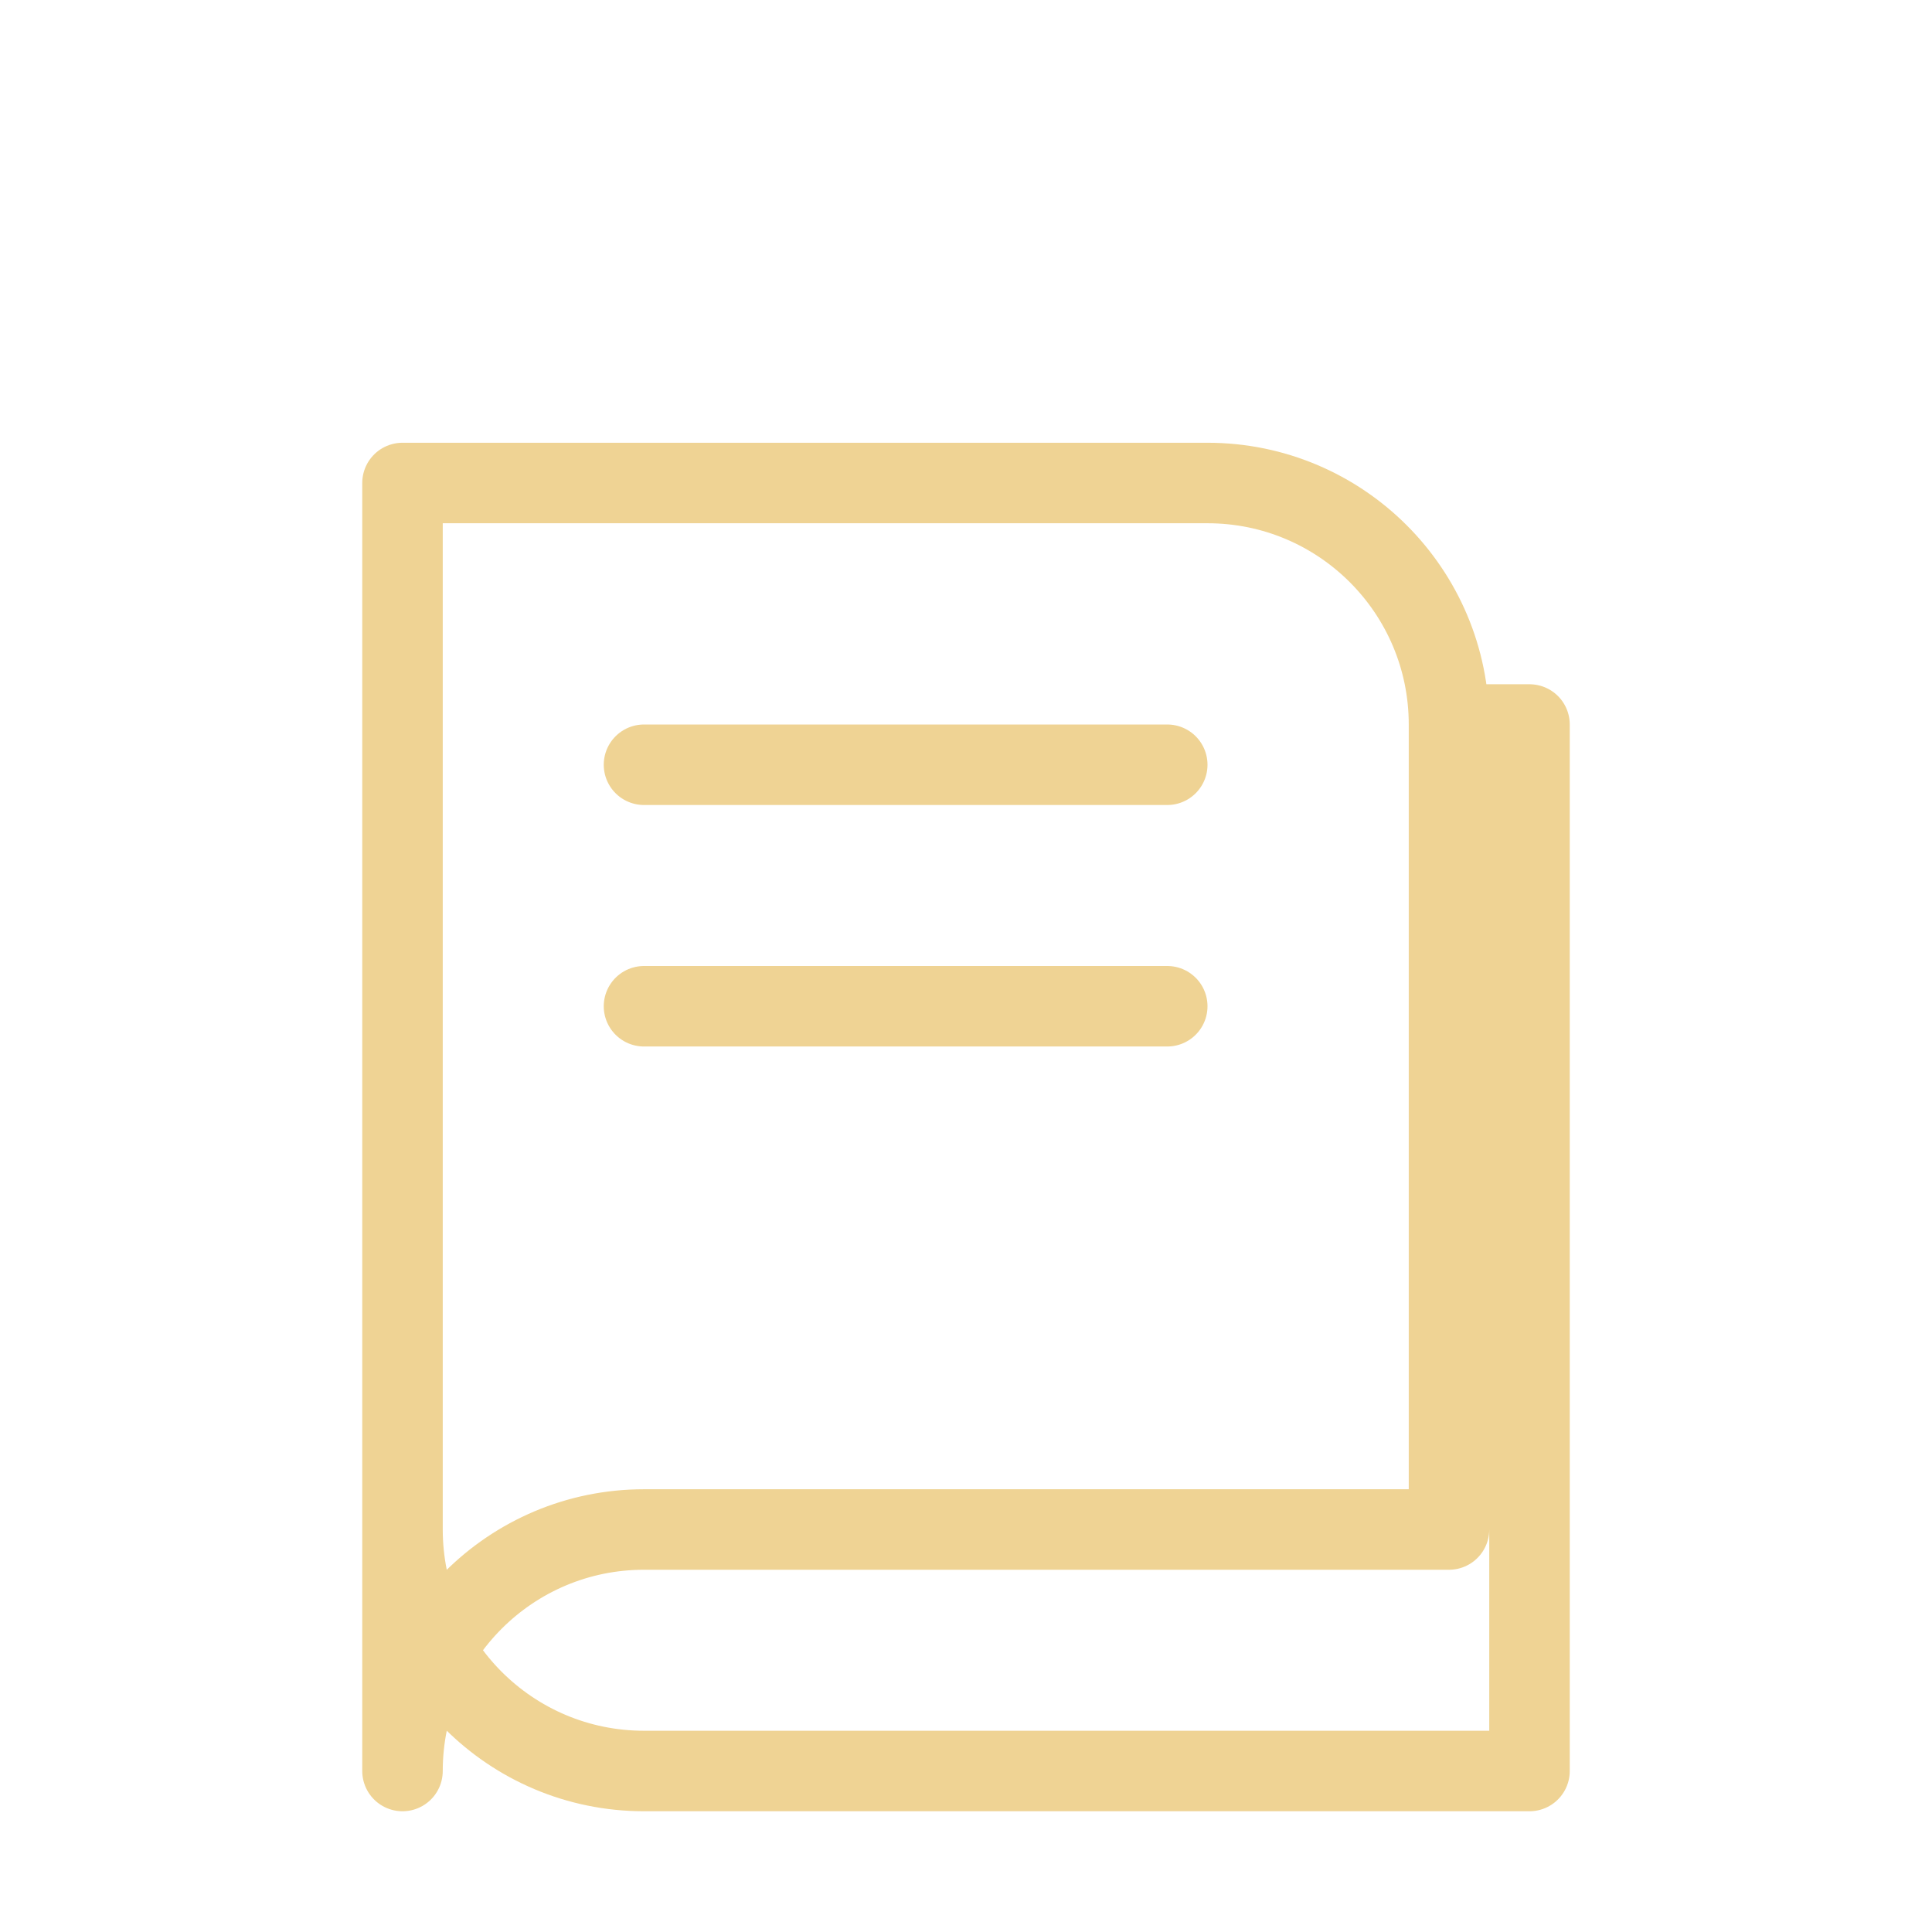
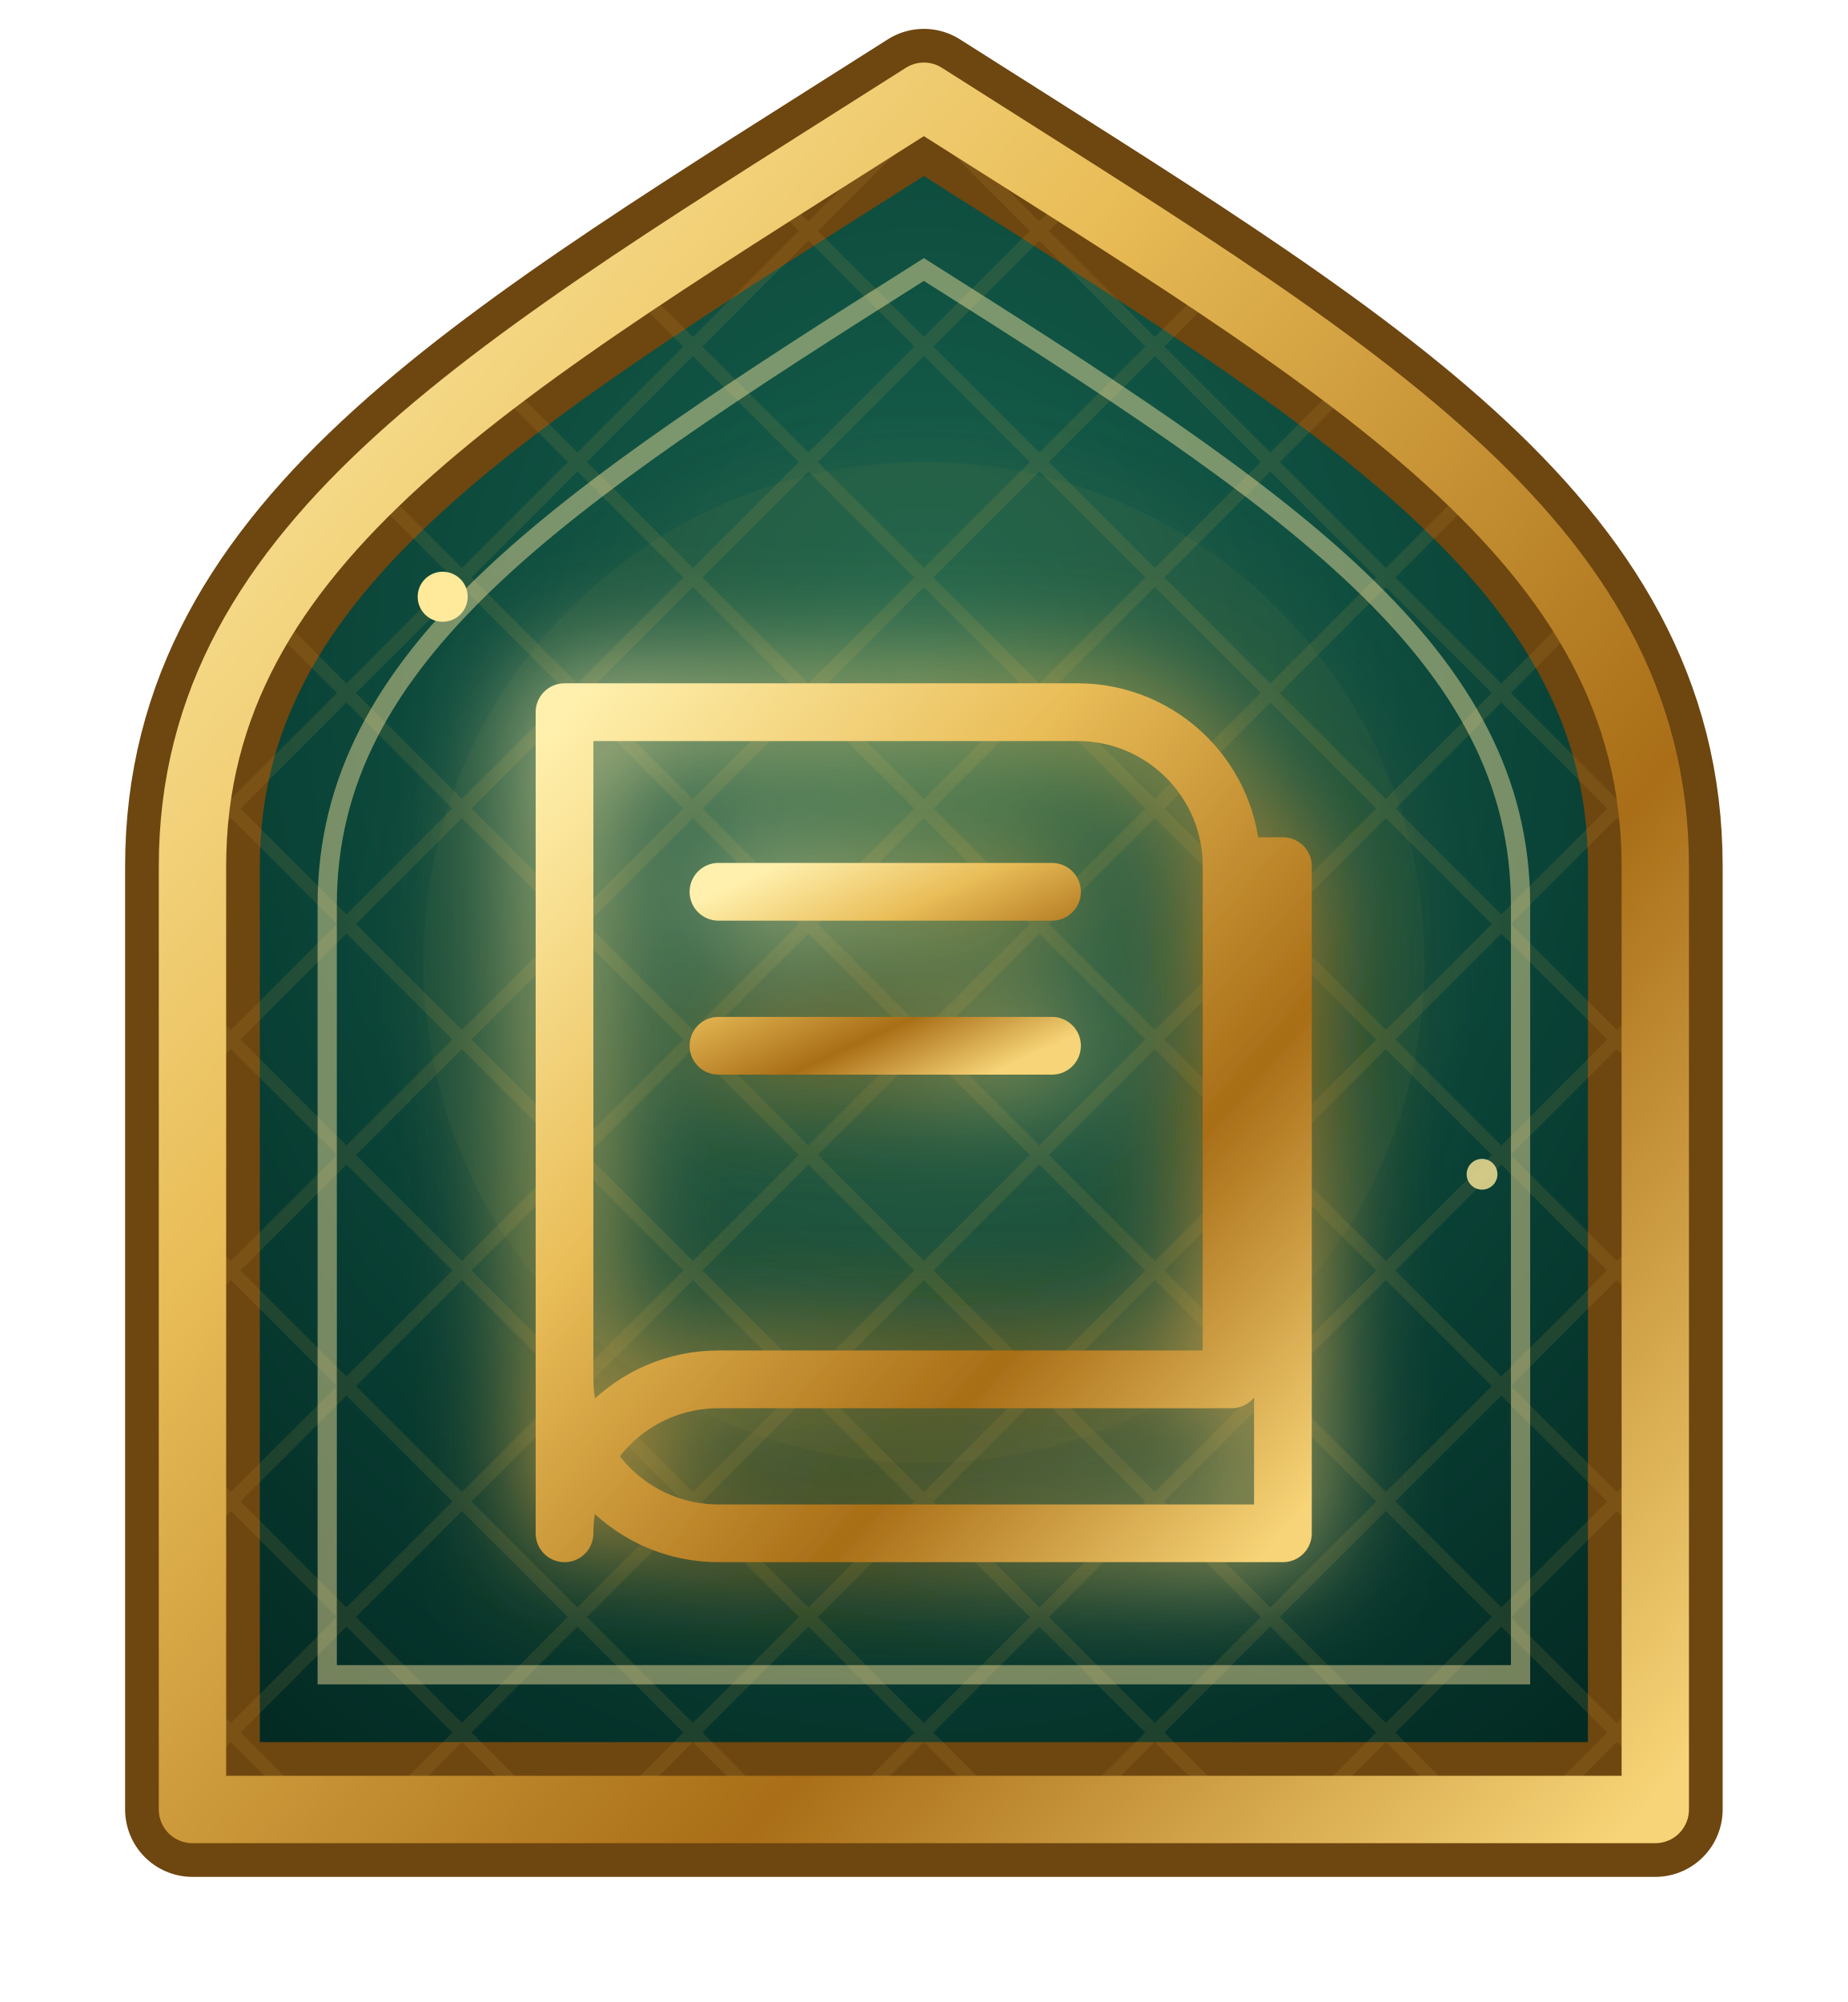
- <svg xmlns="http://www.w3.org/2000/svg" viewBox="0 0 48 48" fill="none" stroke="#efd394" stroke-width="2" stroke-linecap="round" stroke-linejoin="round">
-   <path d="M10 12h20a6 6 0 0 1 6 6v20H16a6 6 0 0 0-6 6V12Zm26 6h2v26H16a6 6 0 0 1-6-6" />
-   <path d="M16 19h13M16 25h13" />
+ <svg xmlns="http://www.w3.org/2000/svg" viewBox="0 0 96 104" role="img" aria-hidden="true">
+   <defs>
+     <radialGradient id="emerald" cx="50%" cy="34%" r="76%">
+       <stop offset="0" stop-color="#17634f" />
+       <stop offset=".58" stop-color="#0a4337" />
+       <stop offset="1" stop-color="#032b24" />
+     </radialGradient>
+     <linearGradient id="gold" x1="0" y1="0" x2="1" y2="1">
+       <stop stop-color="#fff0ad" />
+       <stop offset=".34" stop-color="#e9bd58" />
+       <stop offset=".7" stop-color="#a96e17" />
+       <stop offset="1" stop-color="#f7d477" />
+     </linearGradient>
+     <filter id="glow" x="-40%" y="-40%" width="180%" height="180%">
+       <feGaussianBlur stdDeviation="2.2" result="b" />
+       <feMerge>
+         <feMergeNode in="b" />
+         <feMergeNode in="SourceGraphic" />
+       </feMerge>
+     </filter>
+     <pattern id="pattern" width="12" height="12" patternUnits="userSpaceOnUse">
+       <path d="M6 0 12 6 6 12 0 6Z" fill="none" stroke="#d9aa46" stroke-opacity=".12" stroke-width=".7" />
+     </pattern>
+   </defs>
+   <path d="M10 94V45C10 28 26 19 48 5c22 14 38 23 38 40v49Z" fill="url(#emerald)" stroke="#6e4610" stroke-width="7" stroke-linejoin="round" />
+   <path d="M10 94V45C10 28 26 19 48 5c22 14 38 23 38 40v49Z" fill="url(#pattern)" stroke="url(#gold)" stroke-width="3.5" stroke-linejoin="round" />
+   <path d="M17 87V47c0-13 12-21 31-33 19 12 31 20 31 33v40Z" fill="none" stroke="#ffe9a0" stroke-opacity=".45" />
+   <circle cx="48" cy="50" r="26" fill="#e2ad42" opacity=".08" filter="url(#glow)" />
+   <g transform="translate(16 21) scale(1.333)" fill="none" stroke="url(#gold)" stroke-width="2.25" stroke-linecap="round" stroke-linejoin="round" filter="url(#glow)">
+     <path d="M10 12h20a6 6 0 0 1 6 6v20H16a6 6 0 0 0-6 6V12Zm26 6h2v26H16a6 6 0 0 1-6-6" />
+     <path d="M16 19h13M16 25h13" />
+   </g>
+   <circle cx="23" cy="31" r="1.3" fill="#ffe99a" />
+   <circle cx="77" cy="61" r=".8" fill="#ffe99a" opacity=".8" />
+   <path d="M31 96h34" stroke="url(#gold)" stroke-width="1.4" stroke-linecap="round" />
</svg>
